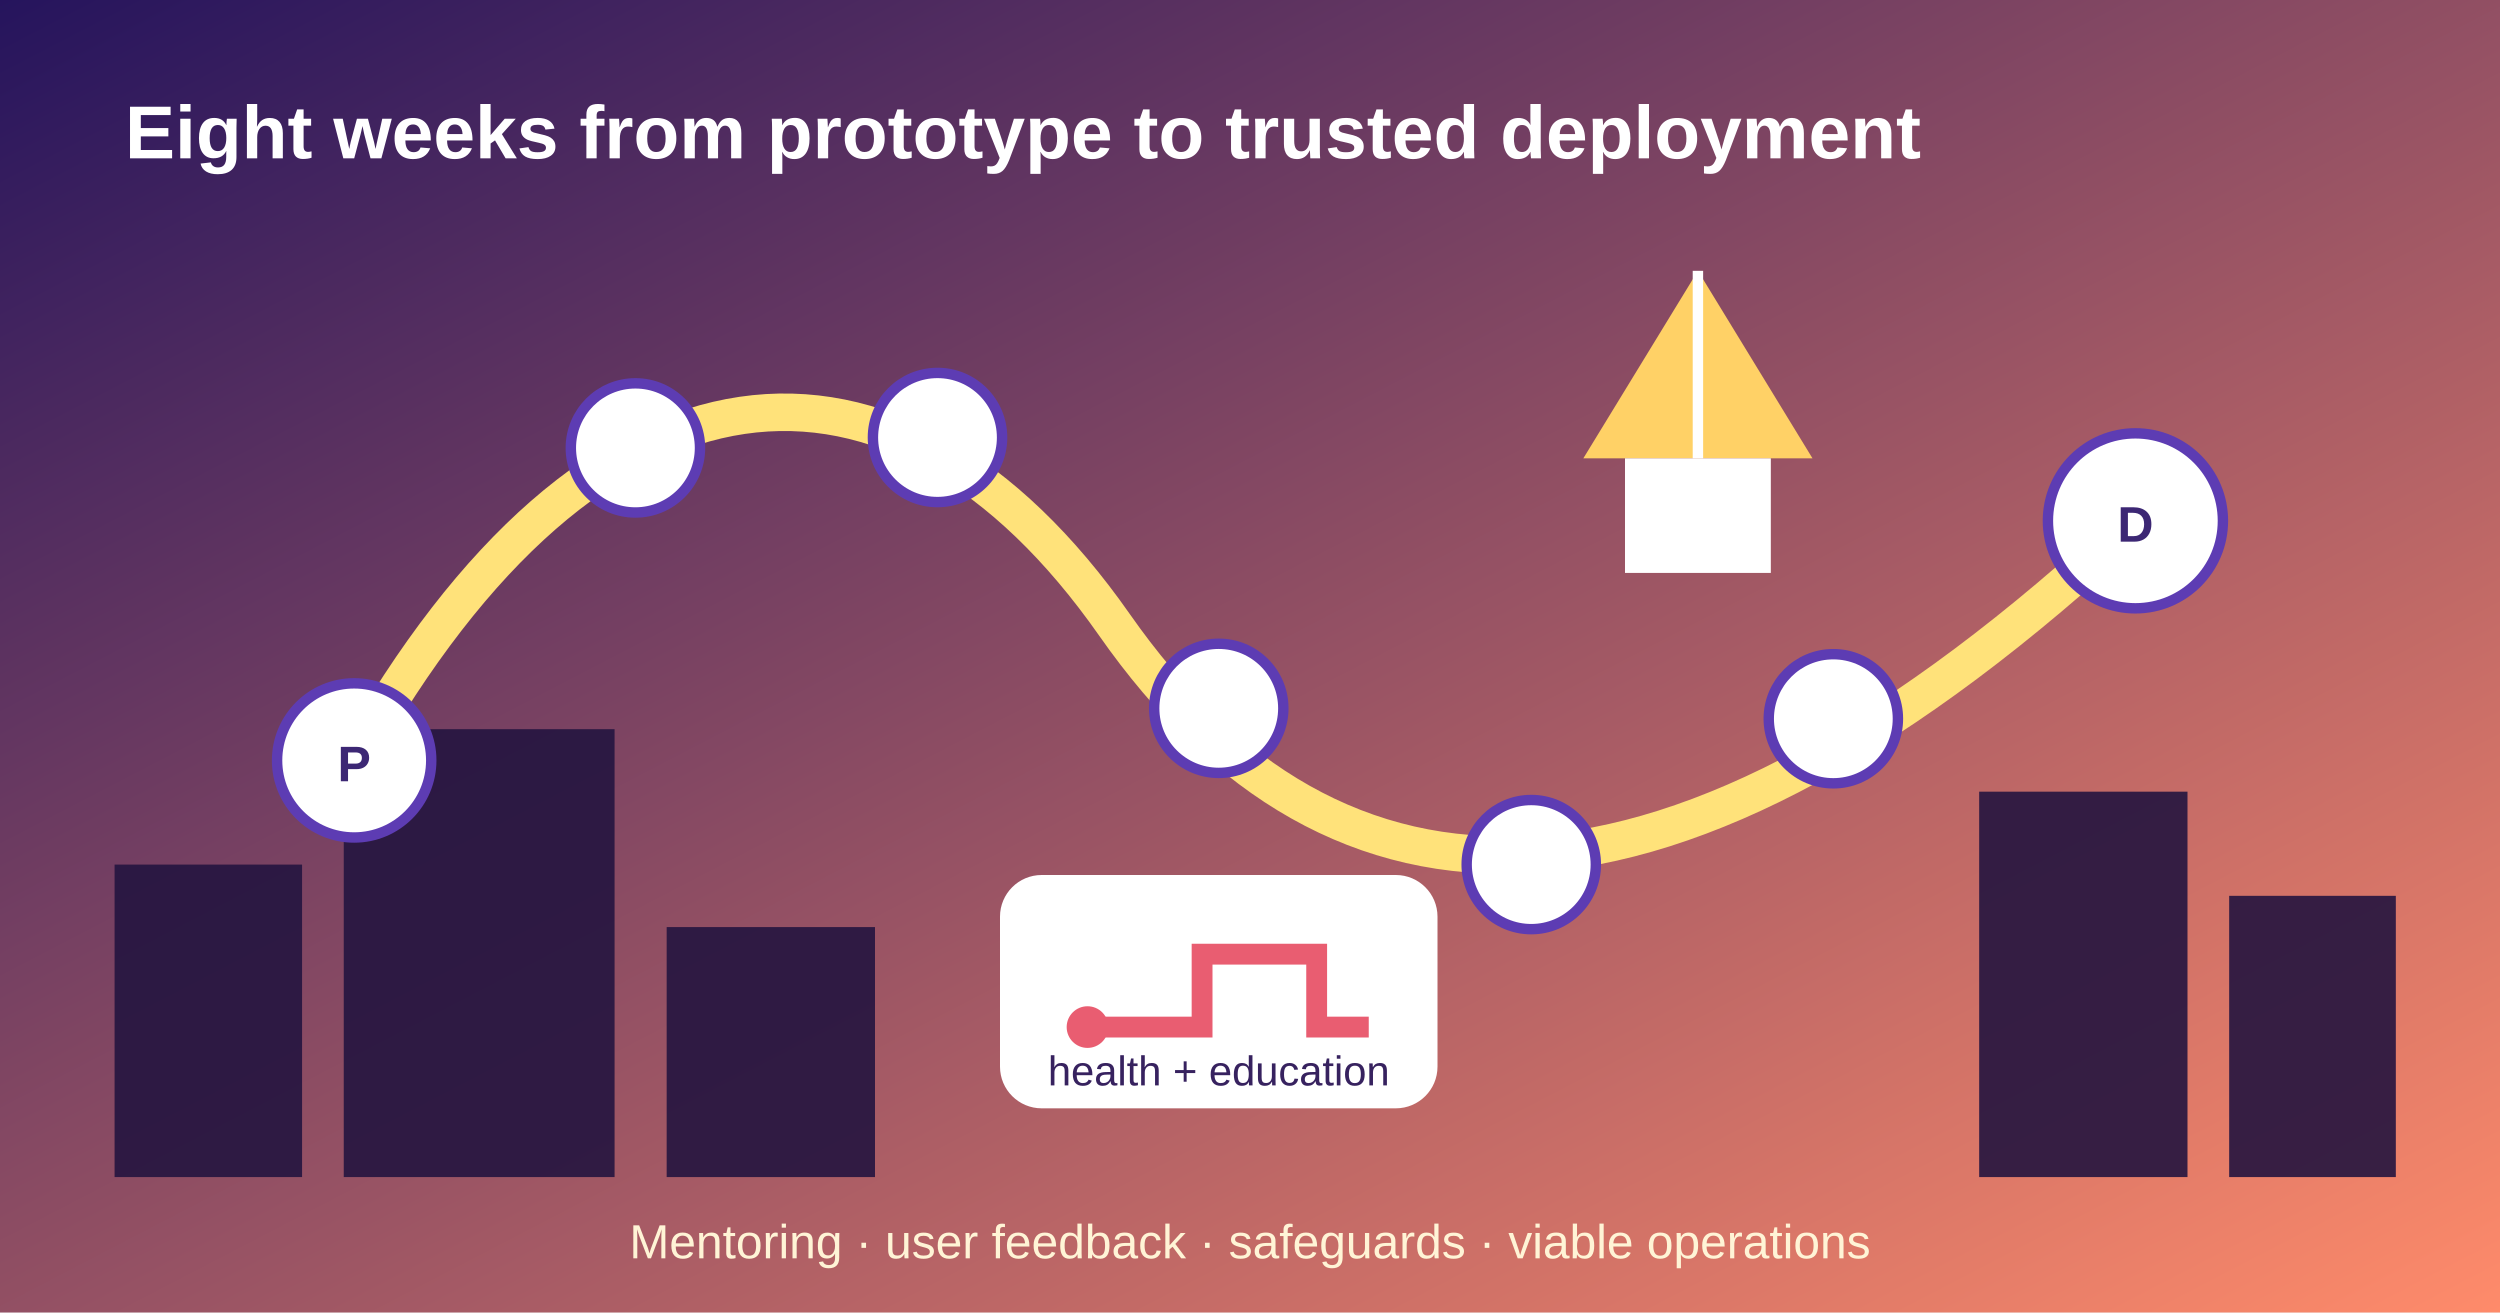
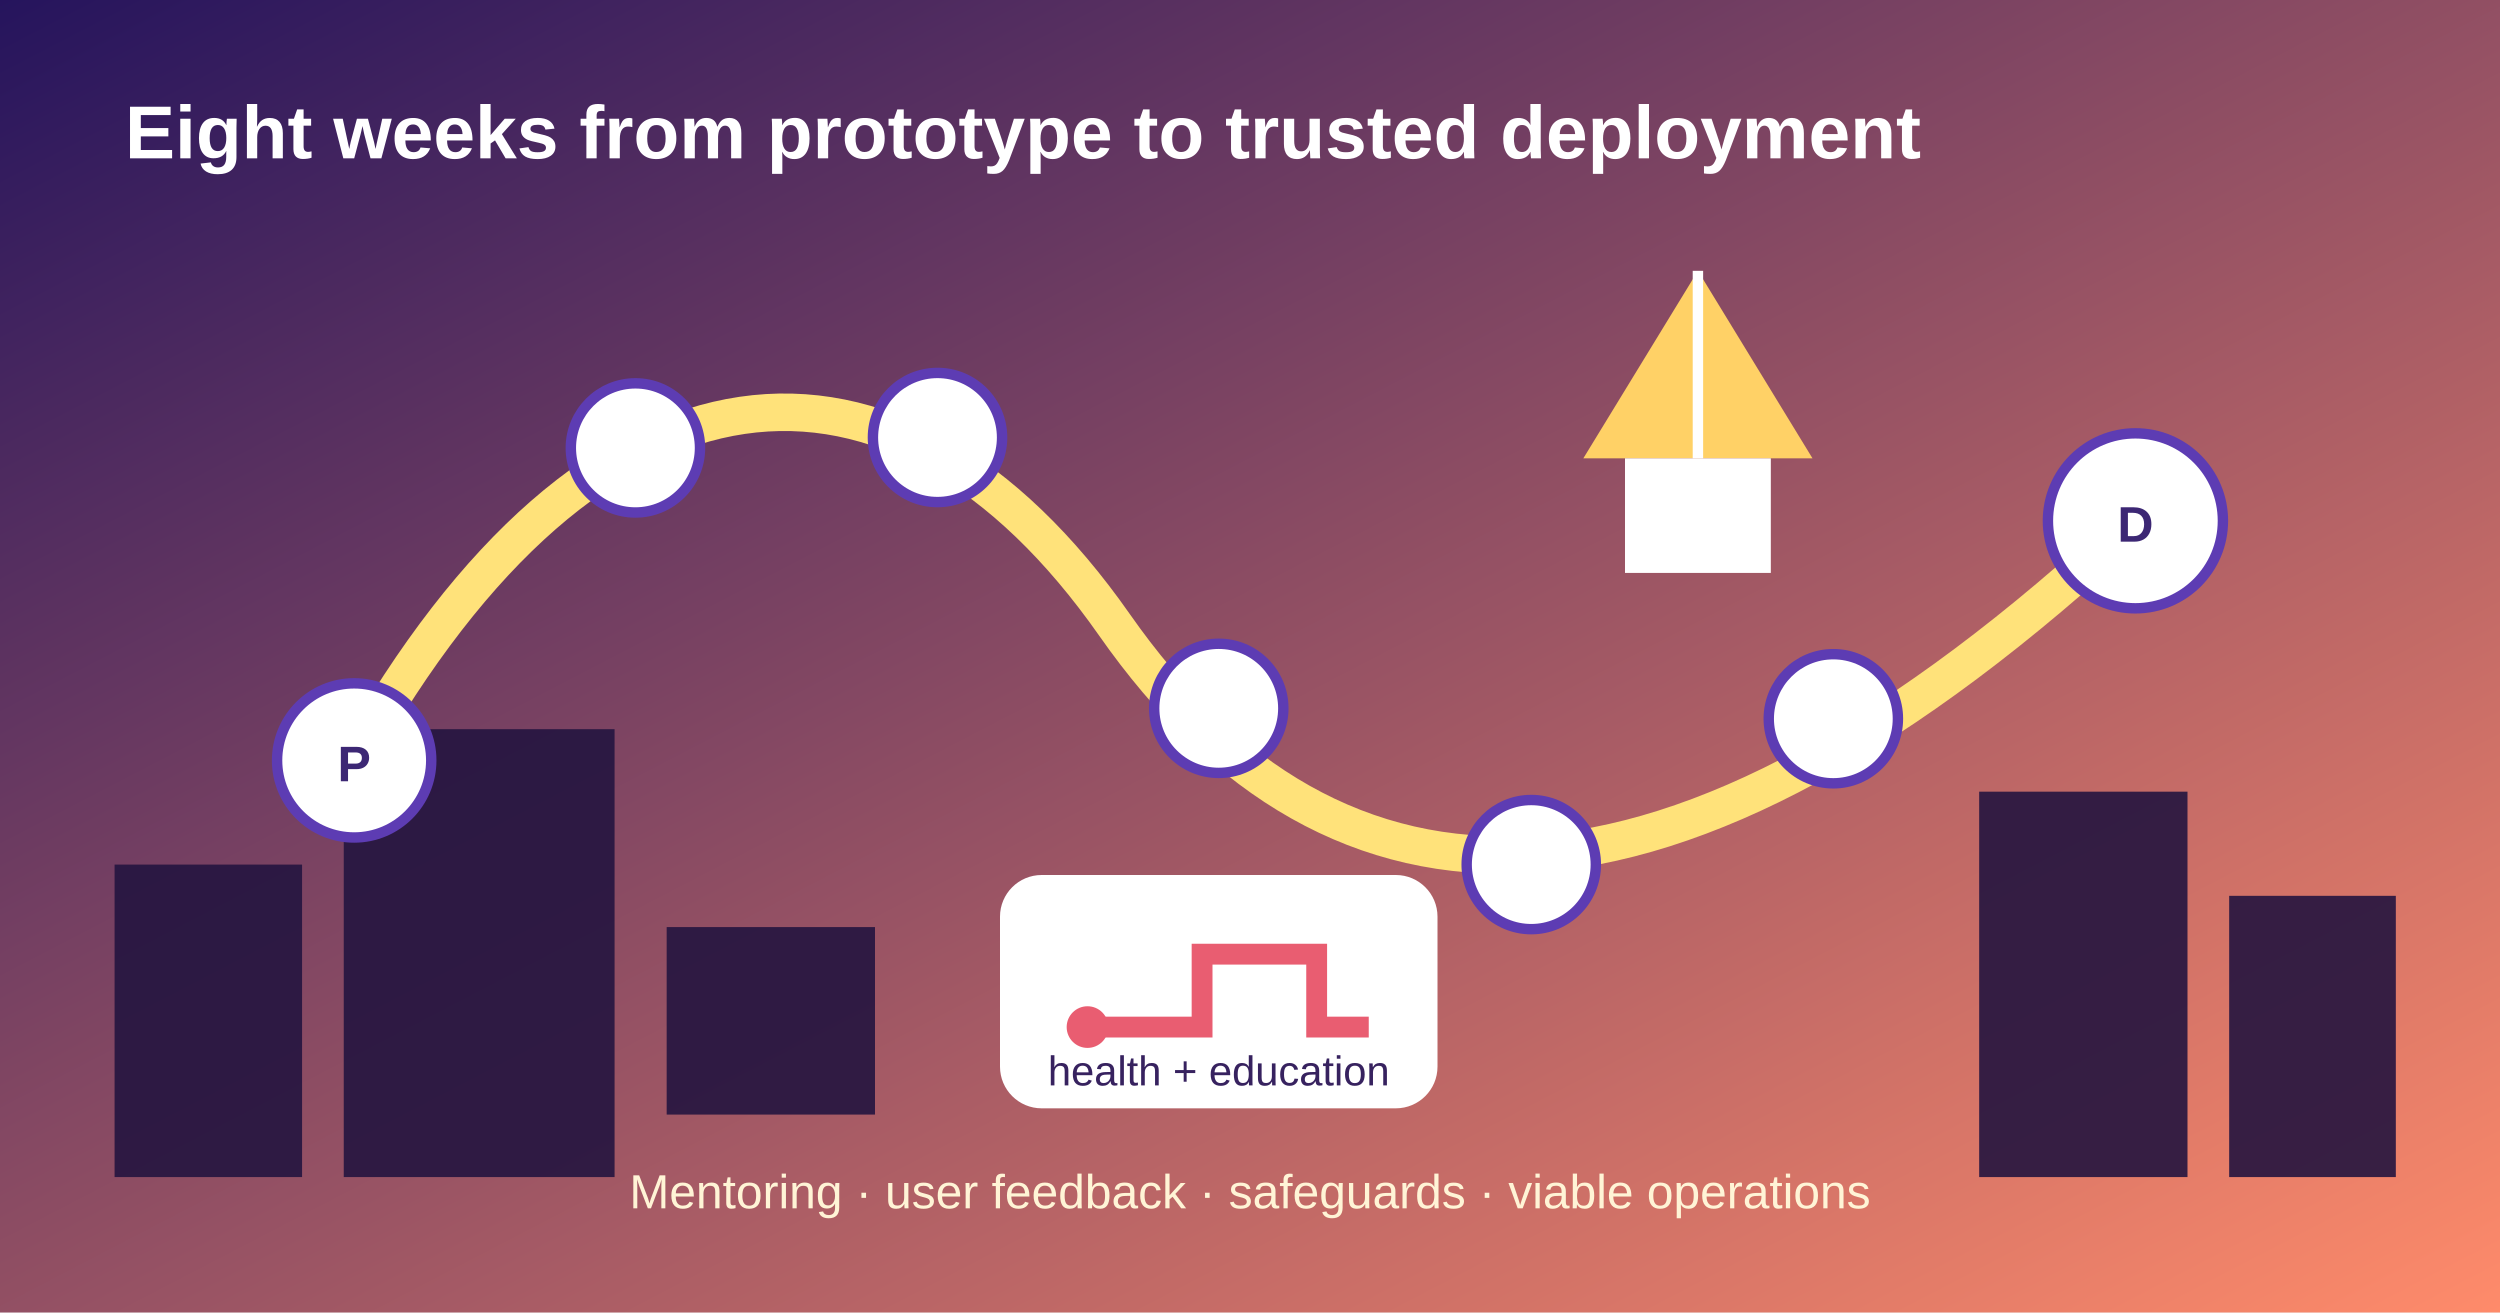
<svg xmlns="http://www.w3.org/2000/svg" width="1200" height="630" viewBox="0 0 1200 630">
  <defs>
    <linearGradient id="sky" y1="0" y2="1">
      <stop stop-color="#25145d" />
      <stop offset="1" stop-color="#ff8b6a" />
    </linearGradient>
  </defs>
  <rect width="1200" height="630" fill="url(#sky)" />
  <text x="60" y="76" fill="#fff" font-family="Arial" font-size="36" font-weight="700">Eight weeks from prototype to trusted deployment</text>
  <g opacity=".9" fill="#24143f">
    <rect x="55" y="415" width="90" height="150" />
    <rect x="165" y="350" width="130" height="215" />
-     <rect x="320" y="445" width="100" height="120" />
+     <rect x="320" y="445" width="100" height="90" />
    <rect x="950" y="380" width="100" height="185" />
    <rect x="1070" y="430" width="80" height="135" />
  </g>
  <path d="M170 365 C285 160 430 150 535 300 S800 460 1025 250" fill="none" stroke="#ffe27a" stroke-width="18" stroke-linecap="round" />
  <g fill="#fff" stroke="#5d3cb3" stroke-width="5">
    <circle cx="170" cy="365" r="37" />
    <circle cx="305" cy="215" r="31" />
    <circle cx="450" cy="210" r="31" />
    <circle cx="585" cy="340" r="31" />
    <circle cx="735" cy="415" r="31" />
    <circle cx="880" cy="345" r="31" />
    <circle cx="1025" cy="250" r="42" />
  </g>
  <text x="170" y="375" text-anchor="middle" fill="#3c2774" font-family="Arial" font-size="24" font-weight="700">P</text>
  <text x="1025" y="260" text-anchor="middle" fill="#3c2774" font-family="Arial" font-size="24" font-weight="700">D</text>
  <g transform="translate(480 420)">
    <rect width="210" height="112" rx="20" fill="#fff" />
    <path d="M42 73 h55 v-35 h55 v35 h25" fill="none" stroke="#e95d71" stroke-width="10" />
    <circle cx="42" cy="73" r="10" fill="#e95d71" />
    <text x="105" y="101" text-anchor="middle" fill="#37225f" font-family="Arial" font-size="20">health + education</text>
  </g>
  <g transform="translate(760 130)">
    <path d="M0 90 L55 0 L110 90 Z" fill="#ffd166" />
    <path d="M55 0 V90" stroke="#fff" stroke-width="5" />
    <rect x="20" y="90" width="70" height="55" fill="#fff" />
  </g>
-   <text x="600" y="604" text-anchor="middle" fill="#fff4d6" font-family="Arial" font-size="23">Mentoring · user feedback · safeguards · viable operations</text>
+   <text x="600" y="580" text-anchor="middle" fill="#fff4d6" font-family="Arial" font-size="23">Mentoring · user feedback · safeguards · viable operations</text>
</svg>
